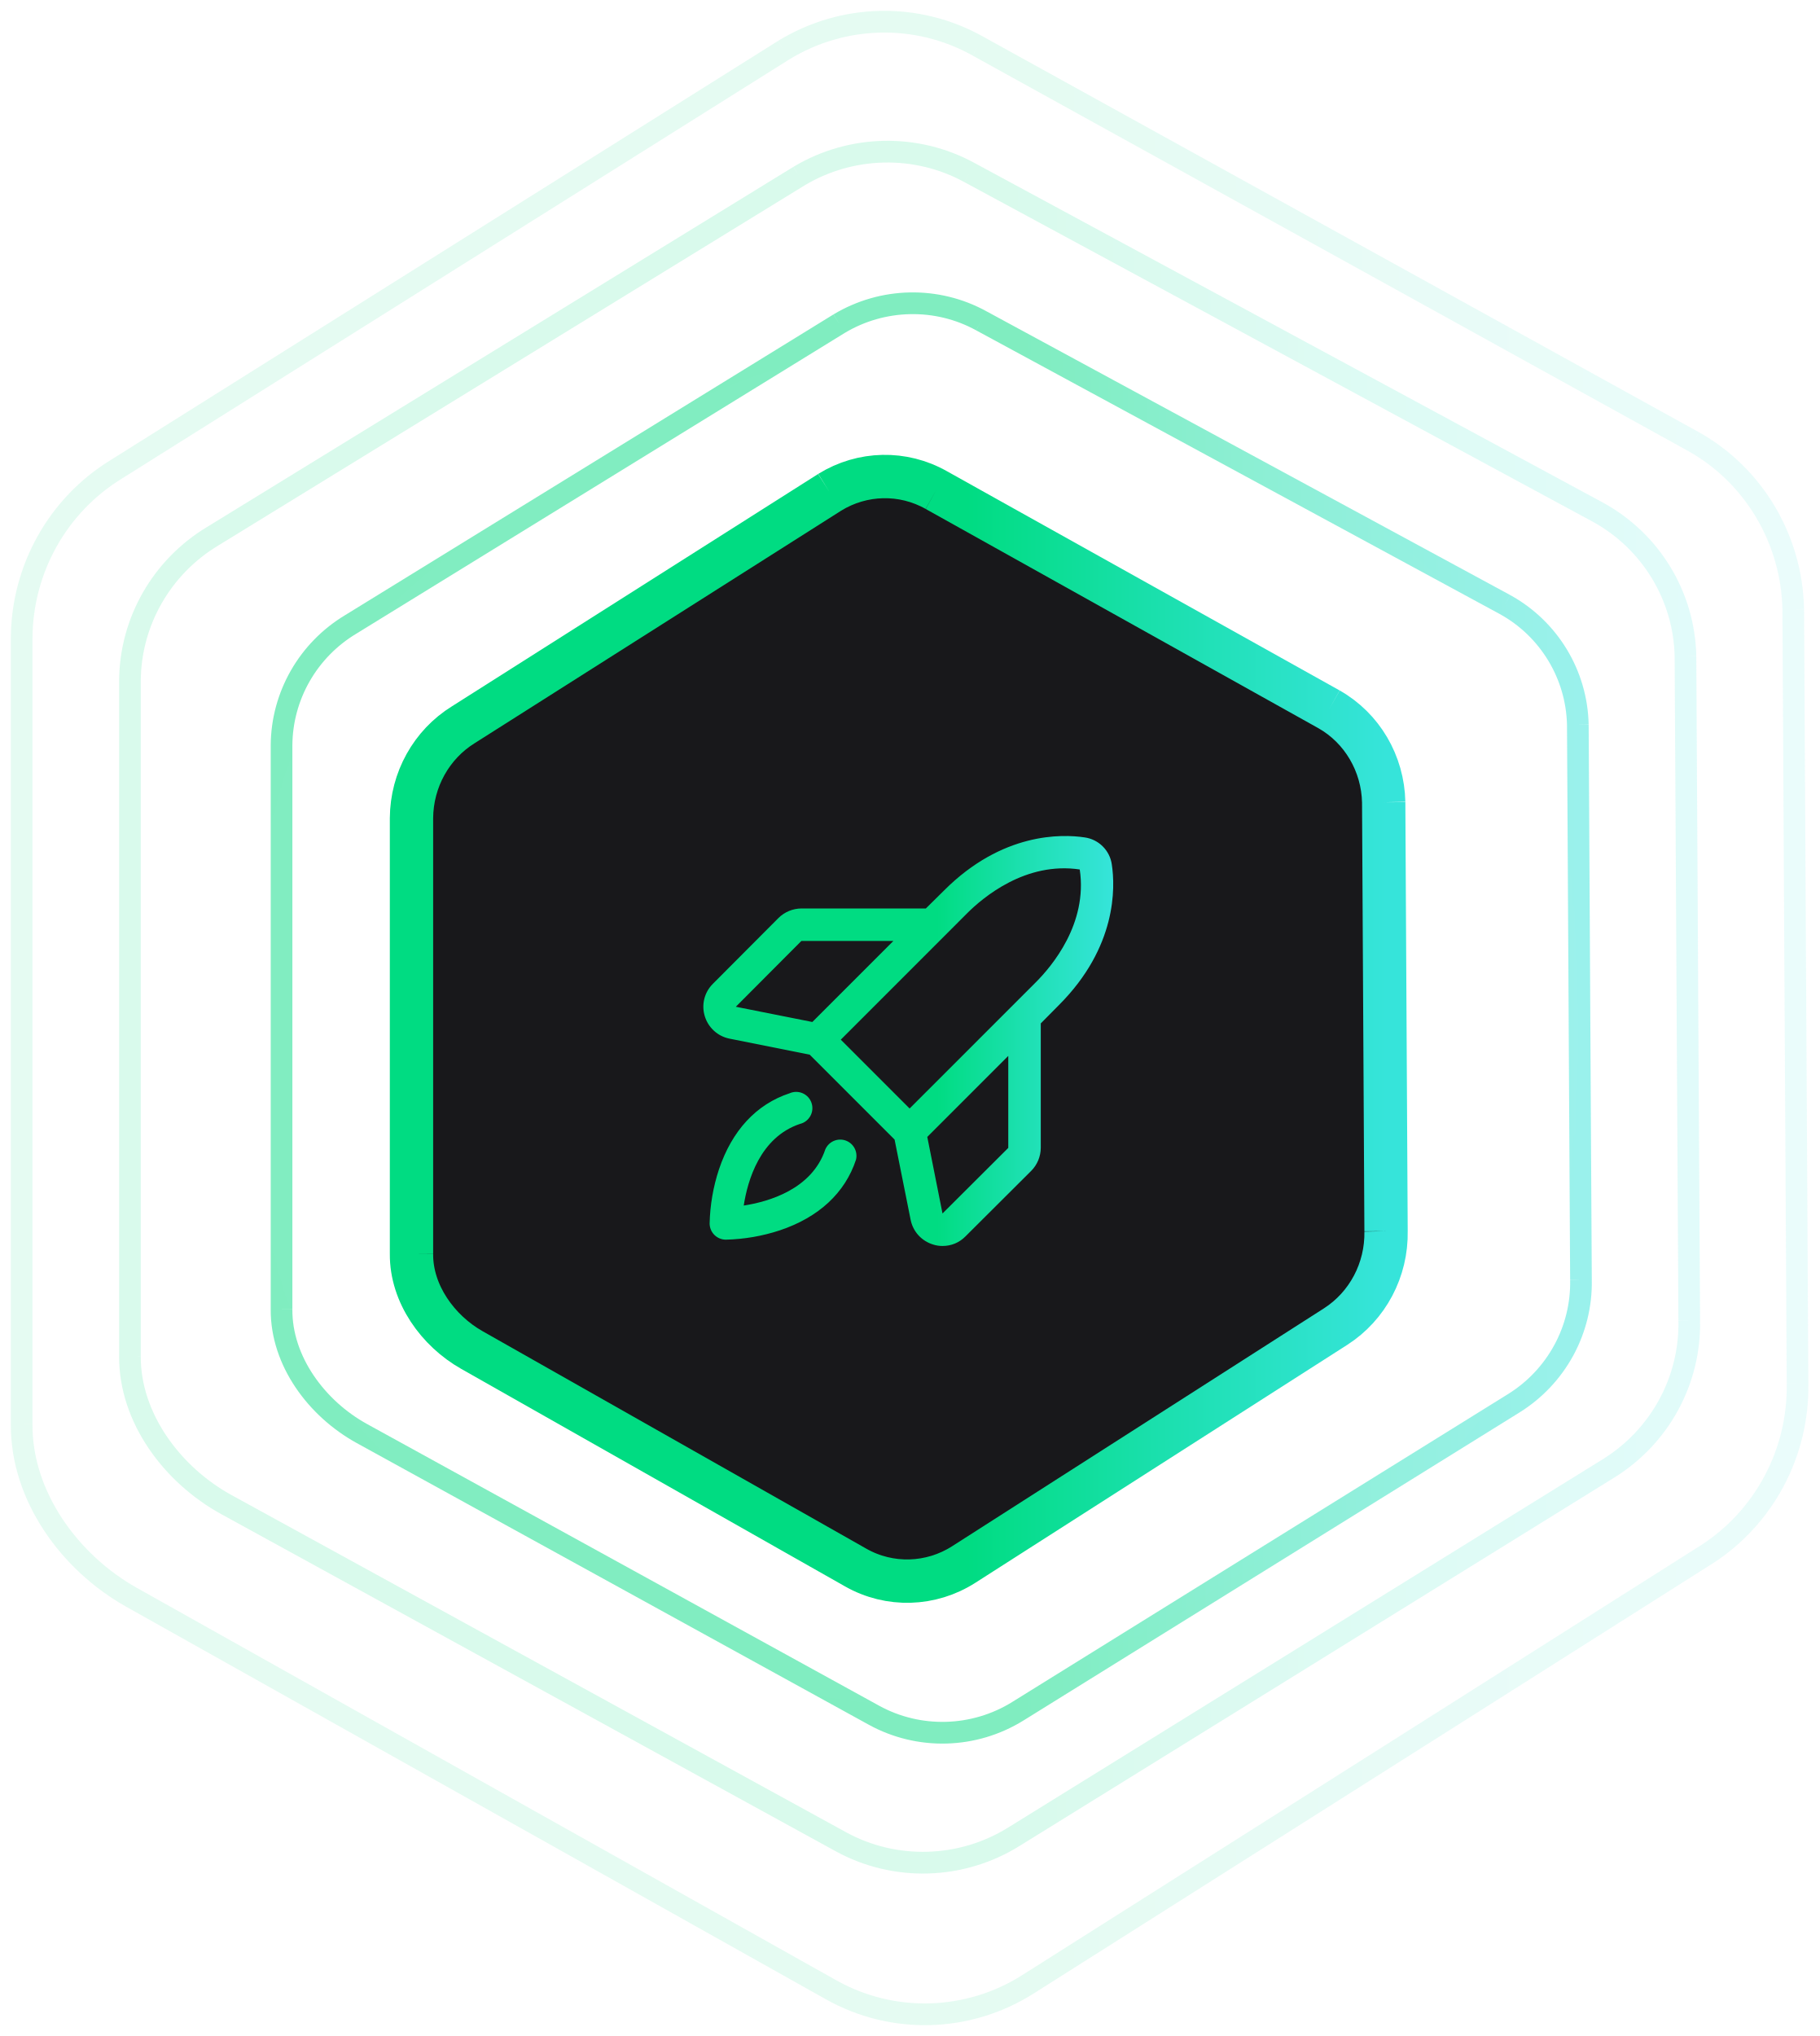
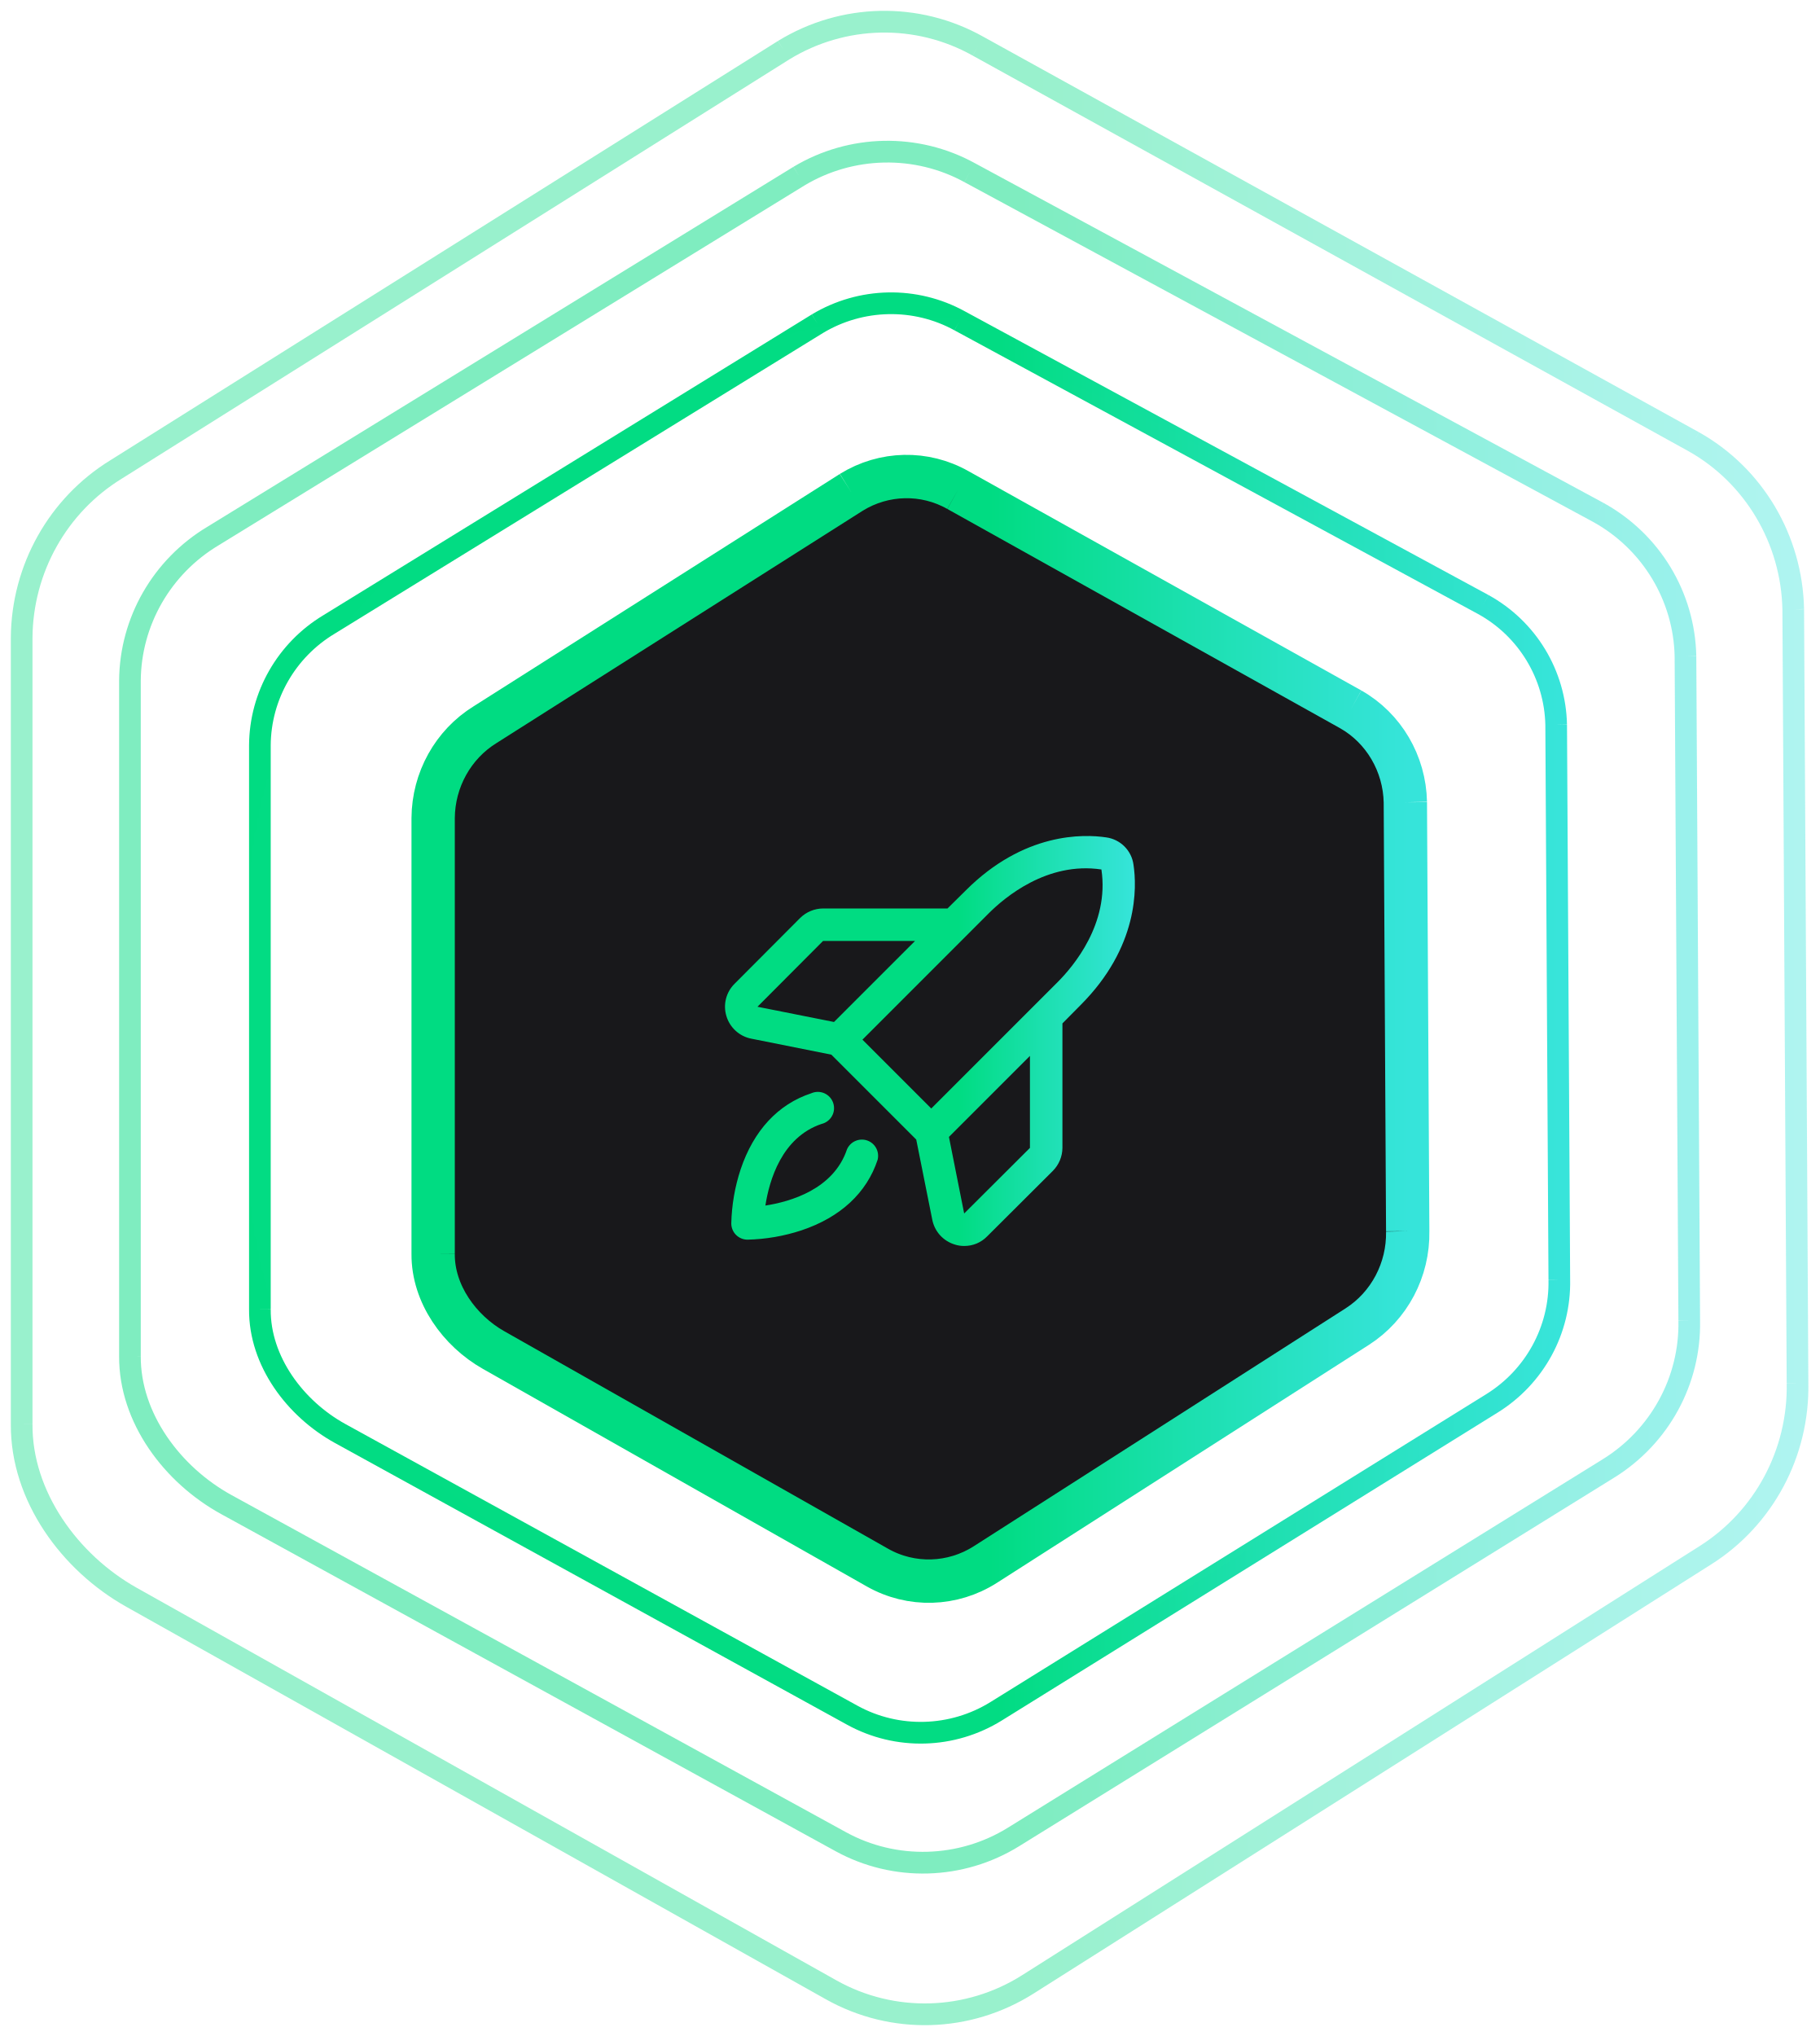
<svg xmlns="http://www.w3.org/2000/svg" width="84" height="94" viewBox="0 0 84 94" fill="none">
-   <path d="M38.746 14.943L16.192 28.83C14.226 30.011 13.015 32.126 13 34.407L13 60.457M38.746 14.943C40.759 13.735 43.261 13.684 45.309 14.811M38.746 14.943C40.749 13.741 43.261 13.685 45.309 14.811M13 60.457C12.984 62.84 14.622 65.037 16.713 66.187M13 60.457C12.984 62.828 14.623 65.038 16.713 66.187M16.713 66.187L40.352 79.189M40.352 79.189C42.431 80.333 44.974 80.262 46.998 79.006M40.352 79.189C42.43 80.332 44.984 80.256 46.998 79.006M46.998 79.006L69.891 64.791M69.891 64.791C71.865 63.566 73.046 61.398 72.999 59.089M69.891 64.791C71.866 63.565 73.046 61.4 72.999 59.089M72.999 59.089L72.854 33.464M72.854 33.464C72.806 31.145 71.526 29.031 69.49 27.911M72.854 33.464C72.806 31.156 71.525 29.03 69.49 27.911M69.49 27.911L45.309 14.811" stroke="url(#paint0_linear_2703_3959)" stroke-opacity="0.5" />
-   <path d="M36.896 8.129L9.831 24.751C7.471 26.165 6.018 28.696 6 31.427L6 62.608M36.896 8.129C39.31 6.683 42.313 6.622 44.77 7.97M36.896 8.129C39.298 6.69 42.314 6.623 44.77 7.97M6 62.608C5.981 65.46 7.946 68.09 10.455 69.467M6 62.608C5.981 65.445 7.947 68.091 10.455 69.467M10.455 69.467L38.823 85.03M38.823 85.03C41.317 86.398 44.369 86.314 46.798 84.81M38.823 85.03C41.316 86.398 44.381 86.306 46.798 84.81M46.798 84.81L74.27 67.796M74.27 67.796C76.637 66.329 78.055 63.734 77.998 60.97M74.27 67.796C76.639 66.328 78.055 63.736 77.998 60.97M77.998 60.97L77.824 30.297M77.824 30.297C77.767 27.521 76.231 24.991 73.788 23.651M77.824 30.297C77.767 27.535 76.23 24.991 73.788 23.651M73.788 23.651L44.77 7.97" stroke="url(#paint1_linear_2703_3959)" stroke-opacity="0.15" />
-   <path d="M36.187 2.315L5.363 21.672C2.675 23.319 1.021 26.266 1 29.447L1 65.758M36.187 2.315C38.937 0.63 42.356 0.56 45.155 2.13M36.187 2.315C38.923 0.639 42.357 0.56 45.155 2.13M1 65.758C0.979 69.08 3.216 72.143 6.074 73.746M1 65.758C0.979 69.063 3.218 72.144 6.074 73.746M6.074 73.746L38.381 91.87M38.381 91.87C41.222 93.464 44.698 93.366 47.464 91.614M38.381 91.87C41.221 93.463 44.712 93.357 47.464 91.614M47.464 91.614L78.751 71.8M78.751 71.8C81.448 70.092 83.063 67.07 82.998 63.852M78.751 71.8C81.45 70.091 83.063 67.072 82.998 63.852M82.998 63.852L82.8 28.131M82.8 28.131C82.735 24.898 80.985 21.952 78.203 20.392M82.8 28.131C82.735 24.914 80.984 21.951 78.203 20.392M78.203 20.392L45.155 2.13" stroke="url(#paint2_linear_2703_3959)" stroke-opacity="0.1" />
+   <path d="M37.746 14.943L15.193 28.83C13.226 30.011 12.015 32.126 12 34.407L12 60.457M37.746 14.943C39.759 13.735 42.261 13.684 44.309 14.811M37.746 14.943C39.749 13.741 42.261 13.685 44.309 14.811M12 60.457C11.984 62.84 13.622 65.037 15.713 66.187M12 60.457C11.984 62.828 13.623 65.038 15.713 66.187M15.713 66.187L39.352 79.189M39.352 79.189C41.431 80.333 43.974 80.262 45.998 79.006M39.352 79.189C41.43 80.332 43.984 80.256 45.998 79.006M45.998 79.006L68.891 64.791M68.891 64.791C70.865 63.566 72.046 61.398 71.999 59.089M68.891 64.791C70.866 63.565 72.046 61.4 71.999 59.089M71.999 59.089L71.854 33.464M71.854 33.464C71.806 31.145 70.526 29.031 68.49 27.911M71.854 33.464C71.806 31.156 70.525 29.03 68.49 27.911M68.49 27.911L44.309 14.811" stroke="url(#paint0_linear_2703_3959)" />
+   <path d="M36.896 8.129L9.831 24.751C7.471 26.165 6.018 28.696 6 31.427L6 62.608M36.896 8.129C39.31 6.683 42.313 6.622 44.77 7.97M36.896 8.129C39.298 6.69 42.314 6.623 44.77 7.97M6 62.608C5.981 65.46 7.946 68.09 10.455 69.467M6 62.608C5.981 65.445 7.947 68.091 10.455 69.467M10.455 69.467L38.823 85.03M38.823 85.03C41.317 86.398 44.369 86.314 46.798 84.81M38.823 85.03C41.316 86.398 44.381 86.306 46.798 84.81M46.798 84.81L74.27 67.796M74.27 67.796C76.637 66.329 78.055 63.734 77.998 60.97M74.27 67.796C76.639 66.328 78.055 63.736 77.998 60.97M77.998 60.97L77.824 30.297M77.824 30.297C77.767 27.521 76.231 24.991 73.788 23.651M77.824 30.297C77.767 27.535 76.23 24.991 73.788 23.651M73.788 23.651L44.77 7.97" stroke="url(#paint1_linear_2703_3959)" stroke-opacity="0.5" />
+   <path d="M36.187 2.315L5.363 21.672C2.675 23.319 1.021 26.266 1 29.447L1 65.758M36.187 2.315C38.937 0.63 42.356 0.56 45.155 2.13M36.187 2.315C38.923 0.639 42.357 0.56 45.155 2.13M1 65.758C0.979 69.08 3.216 72.143 6.074 73.746M1 65.758C0.979 69.063 3.218 72.144 6.074 73.746M6.074 73.746L38.381 91.87M38.381 91.87C41.222 93.464 44.698 93.366 47.464 91.614M38.381 91.87C41.221 93.463 44.712 93.357 47.464 91.614M47.464 91.614L78.751 71.8M78.751 71.8C81.448 70.092 83.063 67.07 82.998 63.852M78.751 71.8C81.45 70.091 83.063 67.072 82.998 63.852M82.998 63.852L82.8 28.131M82.8 28.131C82.735 24.898 80.985 21.952 78.203 20.392M82.8 28.131C82.735 24.914 80.984 21.951 78.203 20.392M78.203 20.392L45.155 2.13" stroke="url(#paint2_linear_2703_3959)" stroke-opacity="0.4" />
  <g filter="url(#filter0_d_2703_3959)">
-     <path d="M21.394 33.46L38.31 22.729C39.819 21.795 41.695 21.756 43.231 22.626L61.368 32.75C62.894 33.615 63.855 35.248 63.89 37.04L63.999 56.842C64.034 58.627 63.149 60.3 61.669 61.248L44.499 72.232C42.981 73.203 41.073 73.257 39.514 72.374L21.785 62.327C20.216 61.438 18.988 59.74 19 57.898L19 37.769C19.012 36.006 19.919 34.373 21.394 33.46Z" fill="#18181B" />
-     <path d="M38.31 22.729L21.394 33.46C19.919 34.373 19.012 36.006 19 37.769L19 57.898M38.31 22.729C39.819 21.795 41.695 21.756 43.231 22.626M38.31 22.729C39.812 21.8 41.696 21.756 43.231 22.626M19 57.898C18.988 59.74 20.216 61.438 21.785 62.327M19 57.898C18.988 59.731 20.217 61.438 21.785 62.327M21.785 62.327L39.514 72.374M39.514 72.374C41.073 73.257 42.981 73.203 44.499 72.232M39.514 72.374C41.072 73.257 42.988 73.198 44.499 72.232M44.499 72.232L61.669 61.248M61.669 61.248C63.148 60.301 64.034 58.626 63.999 56.842M61.669 61.248C63.149 60.3 64.034 58.627 63.999 56.842M63.999 56.842L63.89 37.04M63.89 37.04C63.855 35.248 62.894 33.615 61.368 32.75M63.89 37.04C63.855 35.257 62.894 33.614 61.368 32.75M61.368 32.75L43.231 22.626" stroke="url(#paint3_linear_2703_3959)" stroke-width="2" />
+     <path d="M22.394 33.46L39.31 22.729C40.819 21.795 42.695 21.756 44.231 22.626L62.368 32.75C63.894 33.615 64.855 35.248 64.89 37.04L64.999 56.842C65.034 58.627 64.149 60.3 62.669 61.248L45.499 72.232C43.981 73.203 42.073 73.257 40.514 72.374L22.785 62.327C21.216 61.438 19.988 59.74 20 57.898L20 37.769C20.012 36.006 20.919 34.373 22.394 33.46Z" fill="#18181B" />
+     <path d="M39.31 22.729L22.394 33.46C20.919 34.373 20.012 36.006 20 37.769L20 57.898M39.31 22.729C40.819 21.795 42.695 21.756 44.231 22.626M39.31 22.729C40.812 21.8 42.696 21.756 44.231 22.626M20 57.898C19.988 59.74 21.216 61.438 22.785 62.327M20 57.898C19.988 59.731 21.217 61.438 22.785 62.327M22.785 62.327L40.514 72.374M40.514 72.374C42.073 73.257 43.981 73.203 45.499 72.232M40.514 72.374C42.072 73.257 43.988 73.198 45.499 72.232M45.499 72.232L62.669 61.248M62.669 61.248C64.148 60.301 65.034 58.626 64.999 56.842M62.669 61.248C64.149 60.3 65.034 58.627 64.999 56.842M64.999 56.842L64.89 37.04M64.89 37.04C64.855 35.248 63.894 33.615 62.368 32.75M64.89 37.04C64.855 35.257 63.894 33.614 62.368 32.75M62.368 32.75L44.231 22.626" stroke="url(#paint3_linear_2703_3959)" stroke-width="2" />
  </g>
-   <path d="M39.525 53.54C39.019 55.078 37.8 56.203 36.009 56.803C35.204 57.069 34.364 57.214 33.516 57.234C33.317 57.234 33.126 57.155 32.985 57.014C32.845 56.874 32.766 56.683 32.766 56.484C32.786 55.636 32.931 54.796 33.197 53.99C33.797 52.2 34.922 50.981 36.459 50.475C36.555 50.433 36.657 50.411 36.762 50.411C36.866 50.411 36.968 50.433 37.064 50.475C37.159 50.517 37.244 50.579 37.315 50.655C37.385 50.732 37.438 50.823 37.471 50.921C37.505 51.02 37.517 51.124 37.508 51.228C37.499 51.332 37.468 51.432 37.418 51.523C37.367 51.614 37.299 51.694 37.216 51.757C37.133 51.821 37.039 51.866 36.937 51.89C35.091 52.509 34.519 54.506 34.341 55.659C35.494 55.481 37.491 54.909 38.109 53.062C38.185 52.891 38.322 52.753 38.493 52.678C38.665 52.602 38.858 52.593 39.036 52.653C39.214 52.713 39.362 52.837 39.453 53.002C39.543 53.166 39.569 53.358 39.525 53.54V53.54ZM48.891 46.406L48.056 47.25V52.997C48.053 53.394 47.895 53.774 47.616 54.056L44.578 57.084C44.44 57.225 44.275 57.337 44.093 57.413C43.911 57.488 43.716 57.526 43.519 57.525C43.372 57.526 43.227 57.504 43.087 57.459C42.827 57.381 42.592 57.233 42.408 57.032C42.225 56.83 42.1 56.583 42.047 56.315L41.306 52.612L37.387 48.693L33.684 47.953C33.417 47.9 33.169 47.775 32.968 47.591C32.767 47.408 32.619 47.173 32.541 46.912C32.462 46.653 32.455 46.377 32.521 46.115C32.587 45.852 32.724 45.612 32.916 45.422L35.944 42.384C36.226 42.104 36.606 41.946 37.003 41.943H42.75L43.594 41.109C46.275 38.428 49.022 38.503 50.081 38.662C50.399 38.706 50.694 38.853 50.92 39.079C51.147 39.306 51.294 39.601 51.337 39.918C51.497 40.978 51.572 43.725 48.891 46.406V46.406ZM33.975 46.481L37.509 47.184L41.25 43.443H37.003L33.975 46.481ZM38.822 48L42 51.178L47.831 45.347C48.562 44.615 50.231 42.647 49.856 40.143C47.353 39.768 45.384 41.437 44.653 42.168L38.822 48ZM46.556 48.75L42.816 52.49L43.519 56.025L46.556 52.997V48.75Z" fill="url(#paint4_linear_2703_3959)" />
+   <path d="M40.525 53.54C40.019 55.078 38.8 56.203 37.009 56.803C36.204 57.069 35.364 57.214 34.516 57.234C34.317 57.234 34.126 57.155 33.985 57.014C33.845 56.874 33.766 56.683 33.766 56.484C33.786 55.636 33.931 54.796 34.197 53.99C34.797 52.2 35.922 50.981 37.459 50.475C37.555 50.433 37.657 50.411 37.762 50.411C37.866 50.411 37.968 50.433 38.064 50.475C38.159 50.517 38.244 50.579 38.315 50.655C38.385 50.732 38.438 50.823 38.471 50.921C38.505 51.02 38.517 51.124 38.508 51.228C38.499 51.332 38.468 51.432 38.418 51.523C38.367 51.614 38.299 51.694 38.216 51.757C38.133 51.821 38.039 51.866 37.937 51.89C36.091 52.509 35.519 54.506 35.341 55.659C36.494 55.481 38.491 54.909 39.109 53.062C39.185 52.891 39.322 52.753 39.493 52.678C39.665 52.602 39.858 52.593 40.036 52.653C40.214 52.713 40.362 52.837 40.453 53.002C40.543 53.166 40.569 53.358 40.525 53.54V53.54ZM49.891 46.406L49.056 47.25V52.997C49.053 53.394 48.895 53.774 48.616 54.056L45.578 57.084C45.44 57.225 45.275 57.337 45.093 57.413C44.911 57.488 44.716 57.526 44.519 57.525C44.372 57.526 44.227 57.504 44.087 57.459C43.827 57.381 43.592 57.233 43.408 57.032C43.225 56.83 43.1 56.583 43.047 56.315L42.306 52.612L38.387 48.693L34.684 47.953C34.417 47.9 34.169 47.775 33.968 47.591C33.767 47.408 33.619 47.173 33.541 46.912C33.462 46.653 33.455 46.377 33.521 46.115C33.587 45.852 33.724 45.612 33.916 45.422L36.944 42.384C37.226 42.104 37.606 41.946 38.003 41.943H43.75L44.594 41.109C47.275 38.428 50.022 38.503 51.081 38.662C51.399 38.706 51.694 38.853 51.92 39.079C52.147 39.306 52.294 39.601 52.337 39.918C52.497 40.978 52.572 43.725 49.891 46.406V46.406ZM34.975 46.481L38.509 47.184L42.25 43.443H38.003L34.975 46.481ZM39.822 48L43 51.178L48.831 45.347C49.562 44.615 51.231 42.647 50.856 40.143C48.353 39.768 46.384 41.437 45.653 42.168L39.822 48ZM47.556 48.75L43.816 52.49L44.519 56.025L47.556 52.997V48.75Z" fill="url(#paint4_linear_2703_3959)" />
  <defs>
-     <filter id="filter0_d_2703_3959" x="6.052" y="9.052" width="70.897" height="76.897" filterUnits="userSpaceOnUse" color-interpolation-filters="sRGB">
+     <filter id="filter0_d_2703_3959" x="7.052" y="9.052" width="70.897" height="76.897" filterUnits="userSpaceOnUse" color-interpolation-filters="sRGB">
      <feFlood flood-opacity="0" result="BackgroundImageFix" />
      <feColorMatrix in="SourceAlpha" type="matrix" values="0 0 0 0 0 0 0 0 0 0 0 0 0 0 0 0 0 0 127 0" result="hardAlpha" />
      <feOffset />
      <feGaussianBlur stdDeviation="5.974" />
      <feComposite in2="hardAlpha" operator="out" />
      <feColorMatrix type="matrix" values="0 0 0 0 1 0 0 0 0 1 0 0 0 0 1 0 0 0 0.07 0" />
      <feBlend mode="normal" in2="BackgroundImageFix" result="effect1_dropShadow_2703_3959" />
      <feBlend mode="normal" in="SourceGraphic" in2="effect1_dropShadow_2703_3959" result="shape" />
    </filter>
-     <linearGradient id="paint0_linear_2703_3959" x1="47.173" y1="47" x2="73" y2="47" gradientUnits="userSpaceOnUse">
+     <linearGradient id="paint0_linear_2703_3959" x1="46.173" y1="47" x2="72" y2="47" gradientUnits="userSpaceOnUse">
      <stop stop-color="#00DC82" />
      <stop offset="0.5" stop-color="#1DE0B1" />
      <stop offset="1" stop-color="#36E4DA" />
    </linearGradient>
    <linearGradient id="paint1_linear_2703_3959" x1="47.008" y1="46.5" x2="78" y2="46.5" gradientUnits="userSpaceOnUse">
      <stop stop-color="#00DC82" />
      <stop offset="0.5" stop-color="#1DE0B1" />
      <stop offset="1" stop-color="#36E4DA" />
    </linearGradient>
    <linearGradient id="paint2_linear_2703_3959" x1="47.703" y1="47" x2="83" y2="47" gradientUnits="userSpaceOnUse">
      <stop stop-color="#00DC82" />
      <stop offset="0.5" stop-color="#1DE0B1" />
      <stop offset="1" stop-color="#36E4DA" />
    </linearGradient>
-     <linearGradient id="paint3_linear_2703_3959" x1="44.63" y1="47.5" x2="64" y2="47.5" gradientUnits="userSpaceOnUse">
+     <linearGradient id="paint3_linear_2703_3959" x1="45.63" y1="47.5" x2="65" y2="47.5" gradientUnits="userSpaceOnUse">
      <stop stop-color="#00DC82" />
      <stop offset="0.5" stop-color="#1DE0B1" />
      <stop offset="1" stop-color="#36E4DA" />
    </linearGradient>
-     <linearGradient id="paint4_linear_2703_3959" x1="43.255" y1="48.061" x2="51.402" y2="48.061" gradientUnits="userSpaceOnUse">
+     <linearGradient id="paint4_linear_2703_3959" x1="44.255" y1="48.061" x2="52.402" y2="48.061" gradientUnits="userSpaceOnUse">
      <stop stop-color="#00DC82" />
      <stop offset="0.5" stop-color="#1DE0B1" />
      <stop offset="1" stop-color="#36E4DA" />
    </linearGradient>
  </defs>
</svg>
